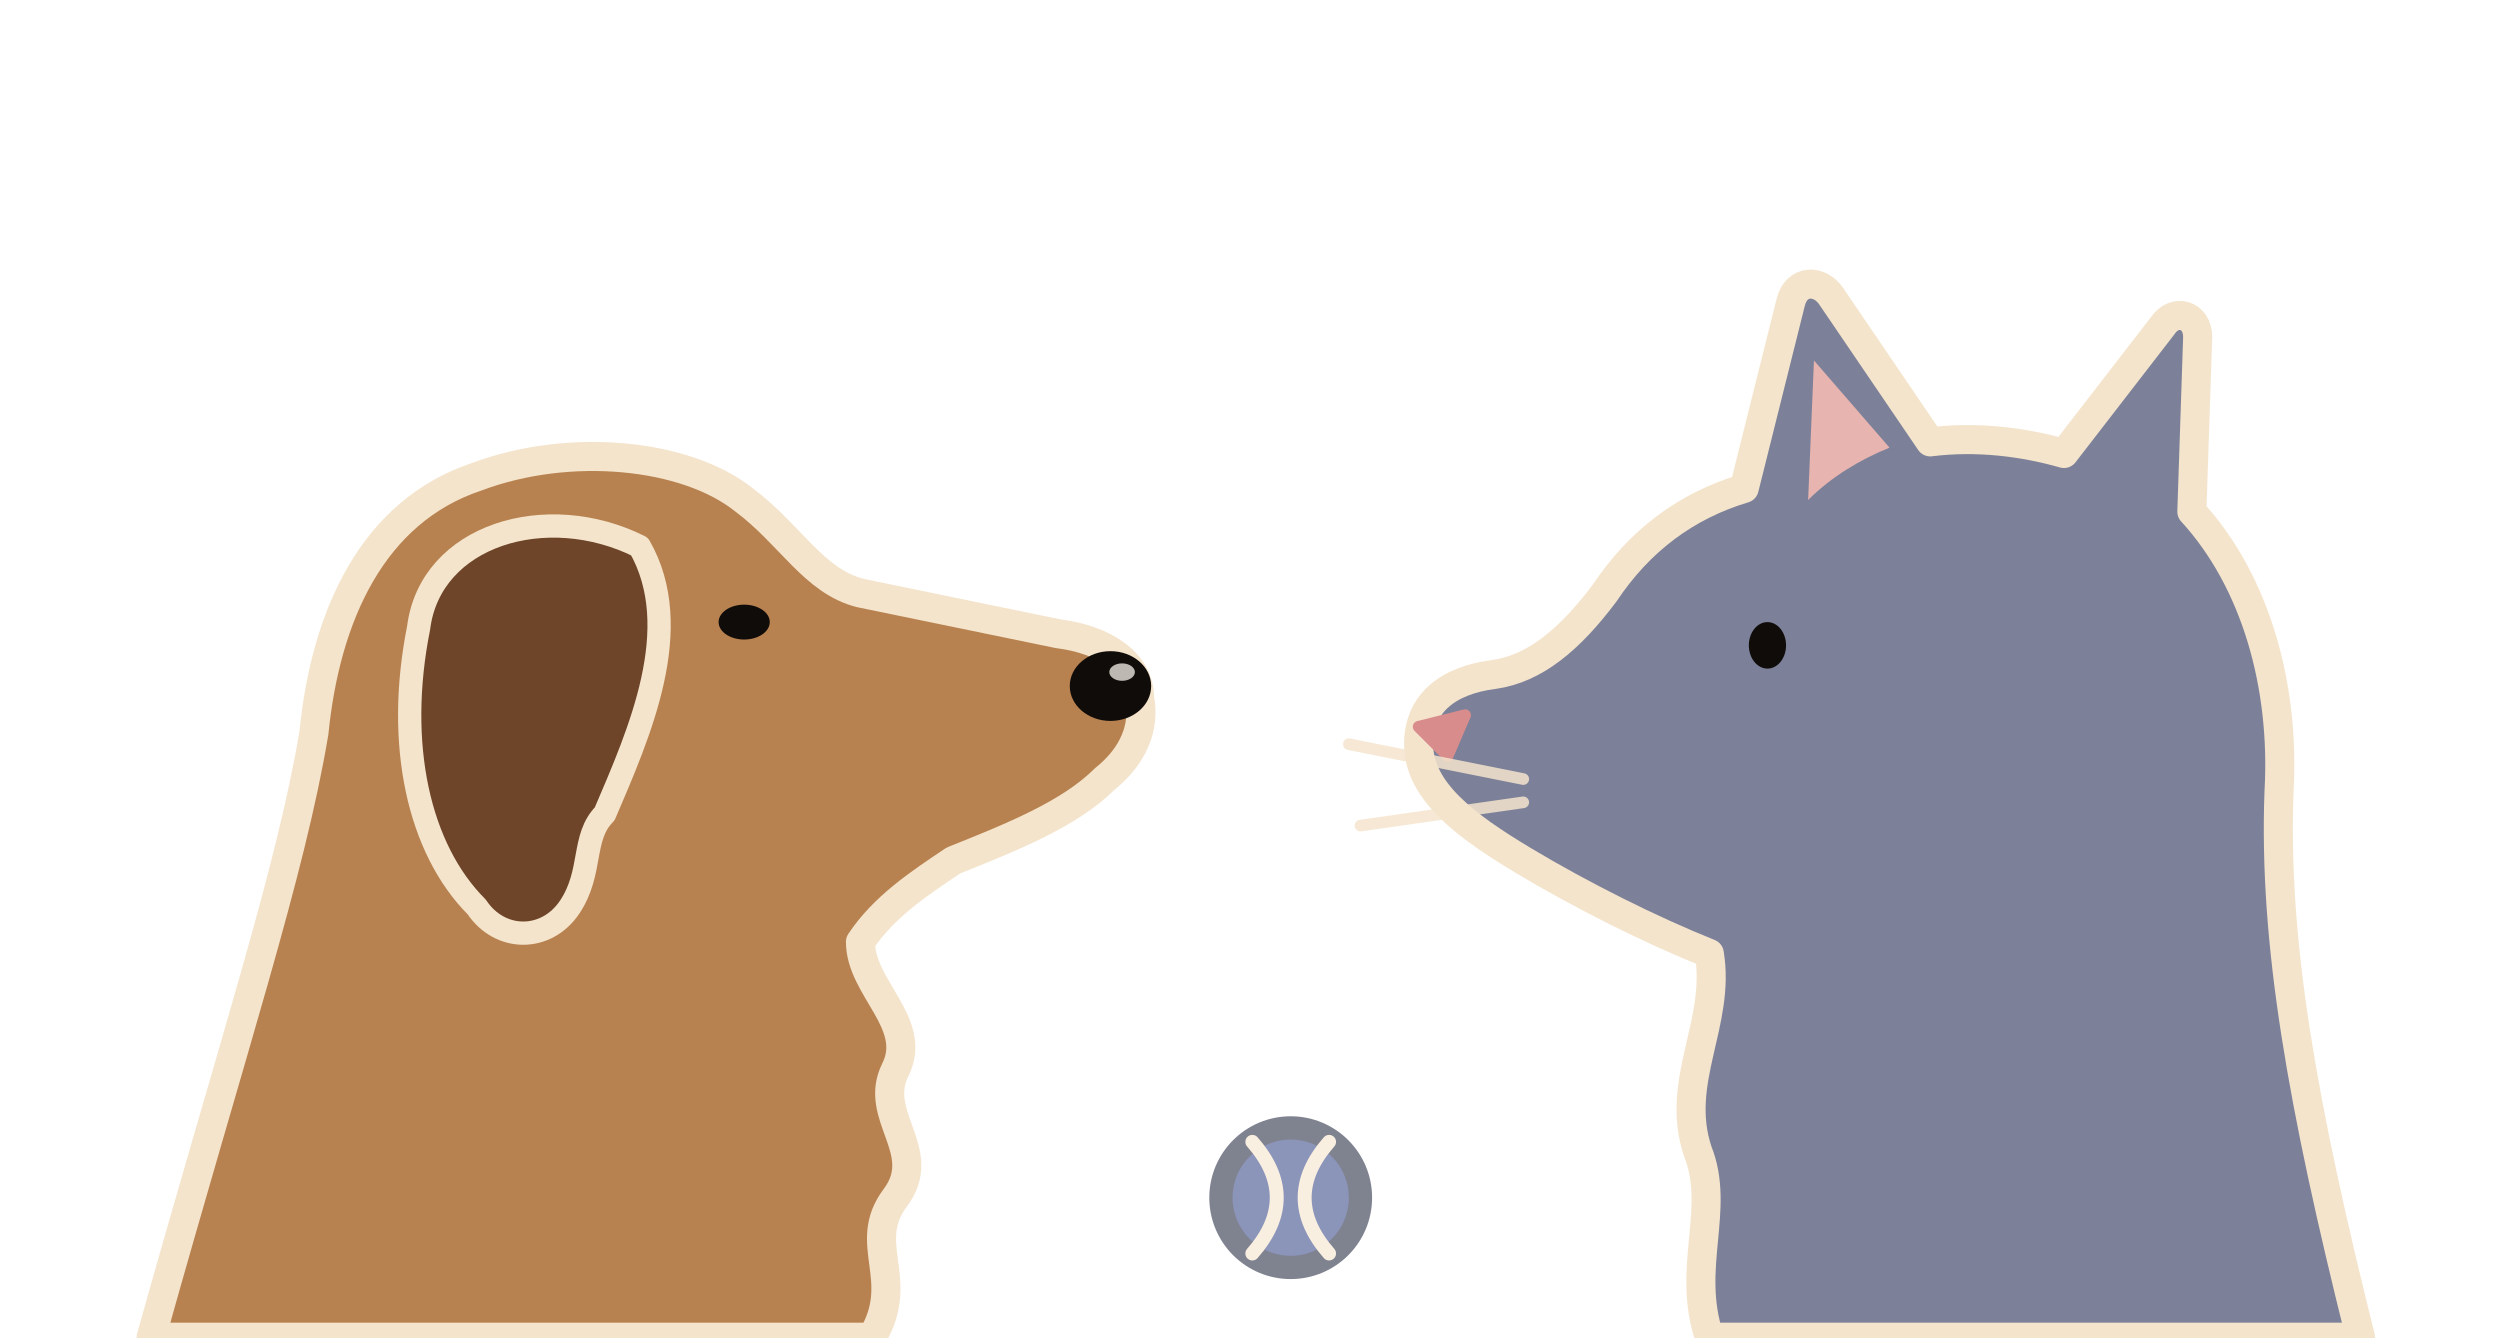
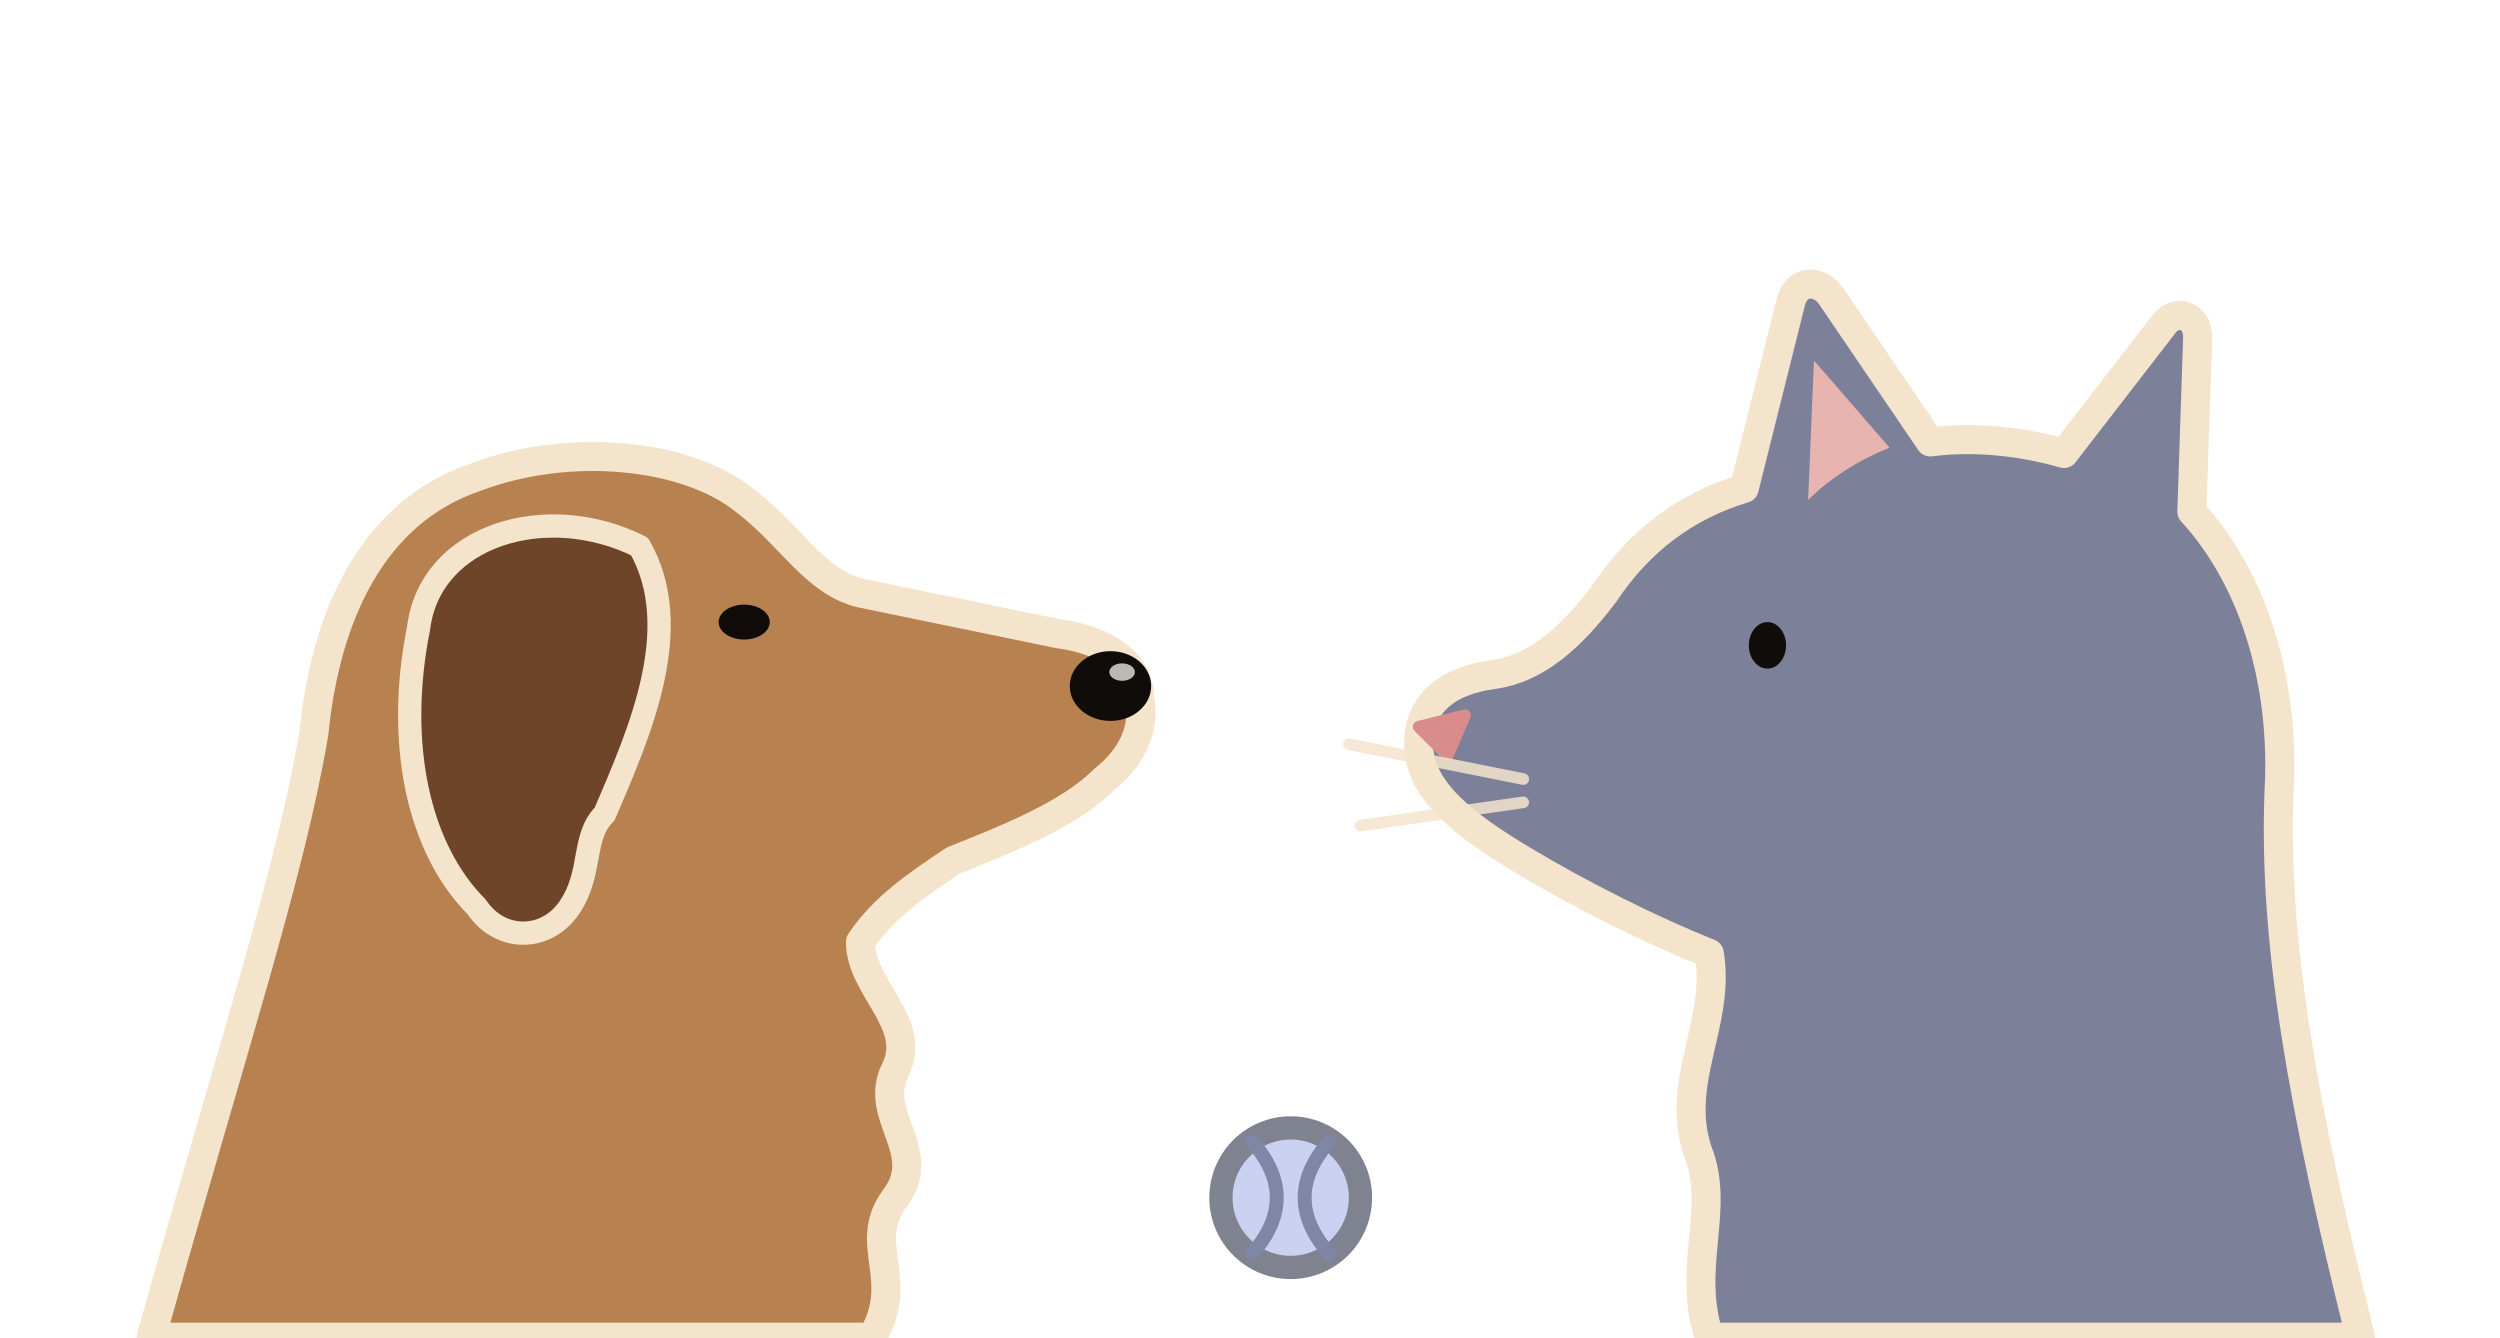
<svg xmlns="http://www.w3.org/2000/svg" viewBox="0 -30 430 230" role="img" aria-label="Cachorro e gato" width="860" height="460">
  <g transform="translate(222 0) scale(-1 1)">
    <path d="M26 90 C26 84 32 80 40 79 L74 72 C82 70 86 62 94 56 C104 48 124 46 140 52 C158 58 166 76 168 96 C172 120 182 150 196 200 L72 200 C66 190 74 184 68 176 C62 168 72 162 68 154 C64 146 74 140 74 132 C70 126 64 122 58 118 C48 114 38 110 32 104 C27 100 25 95 26 90 Z" fill="#B88250" stroke="#F4E4CC" stroke-width="5" stroke-linejoin="round" />
    <path d="M112 64 C128 56 148 62 150 78 C154 98 150 116 140 126 C136 132 128 132 124 126 C120 120 122 114 118 110 C112 96 104 78 112 64 Z" fill="#6E4529" stroke="#F4E4CC" stroke-width="4" stroke-linejoin="round" />
    <ellipse cx="94" cy="77" rx="4.4" ry="3" fill="#100C0A" />
    <ellipse cx="31" cy="88" rx="7" ry="6" fill="#100C0A" />
    <ellipse cx="29" cy="85.6" rx="2.2" ry="1.5" fill="#F7F1E8" opacity=".75" />
  </g>
  <g transform="translate(214 0)">
    <path d="M30 98 C30 91 35 87 43 86 C50 85 56 80 62 72 C68 63 76 57 86 54 L94 22 C95 18 99 18 101 21 L118 46 C126 45 134 46 141 48 L158 26 C160 23 164 24 164 28 L163 58 C174 70 179 88 178 106 C177 132 182 160 192 200 L80 200 C76 188 82 178 78 168 C74 156 82 146 80 134 C70 130 58 124 48 118 C38 112 30 106 30 98 Z" fill="#7C8199" stroke="#F4E4CC" stroke-width="5" stroke-linejoin="round" />
    <path d="M98 32 L111 47 C106 49 101 52 97 56 Z" fill="#E8B4B0" />
    <ellipse cx="90" cy="81" rx="3.2" ry="4" fill="#100C0A" />
    <path d="M30 95 L38 93 L35 100 Z" fill="#D98C8C" stroke="#D98C8C" stroke-width="2" stroke-linejoin="round" />
    <path d="M48 104 L18 98 M48 108 L20 112" stroke="#F4E4CC" stroke-width="2" stroke-linecap="round" opacity=".85" />
  </g>
  <g class="" opacity="0.6">
-     <circle cx="222" cy="176" r="12" fill="#3E4C8A" stroke="#2A2E45" stroke-width="4" />
-     <path d="M215.4 166.4 Q223.8 176 215.4 185.6 M228.6 166.4 Q220.2 176 228.6 185.6" fill="none" stroke="#F4E4CC" stroke-width="2.4" stroke-linecap="round" />
+     <circle cx="222" cy="176" r="12" fill="#A9B4E8" stroke="#2A2E45" stroke-width="4" />
+     <path d="M215.4 166.4 Q223.8 176 215.4 185.6 M228.6 166.4 Q220.2 176 228.6 185.6" fill="none" stroke="#2C376A" stroke-width="2.4" stroke-linecap="round" />
  </g>
</svg>
